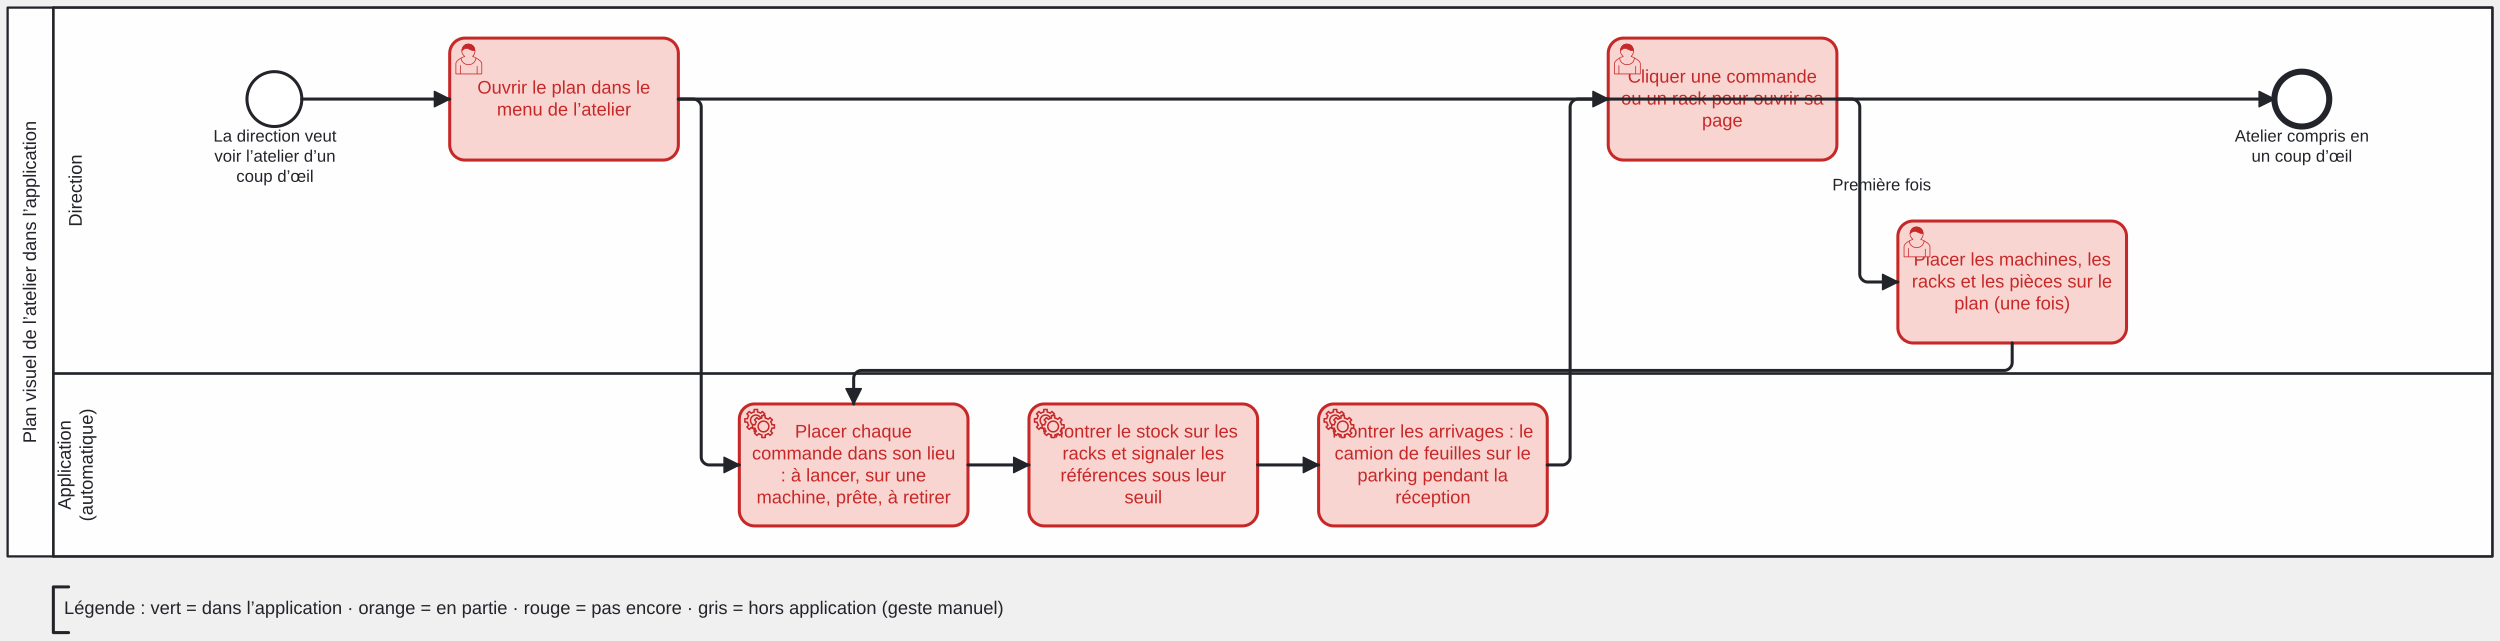
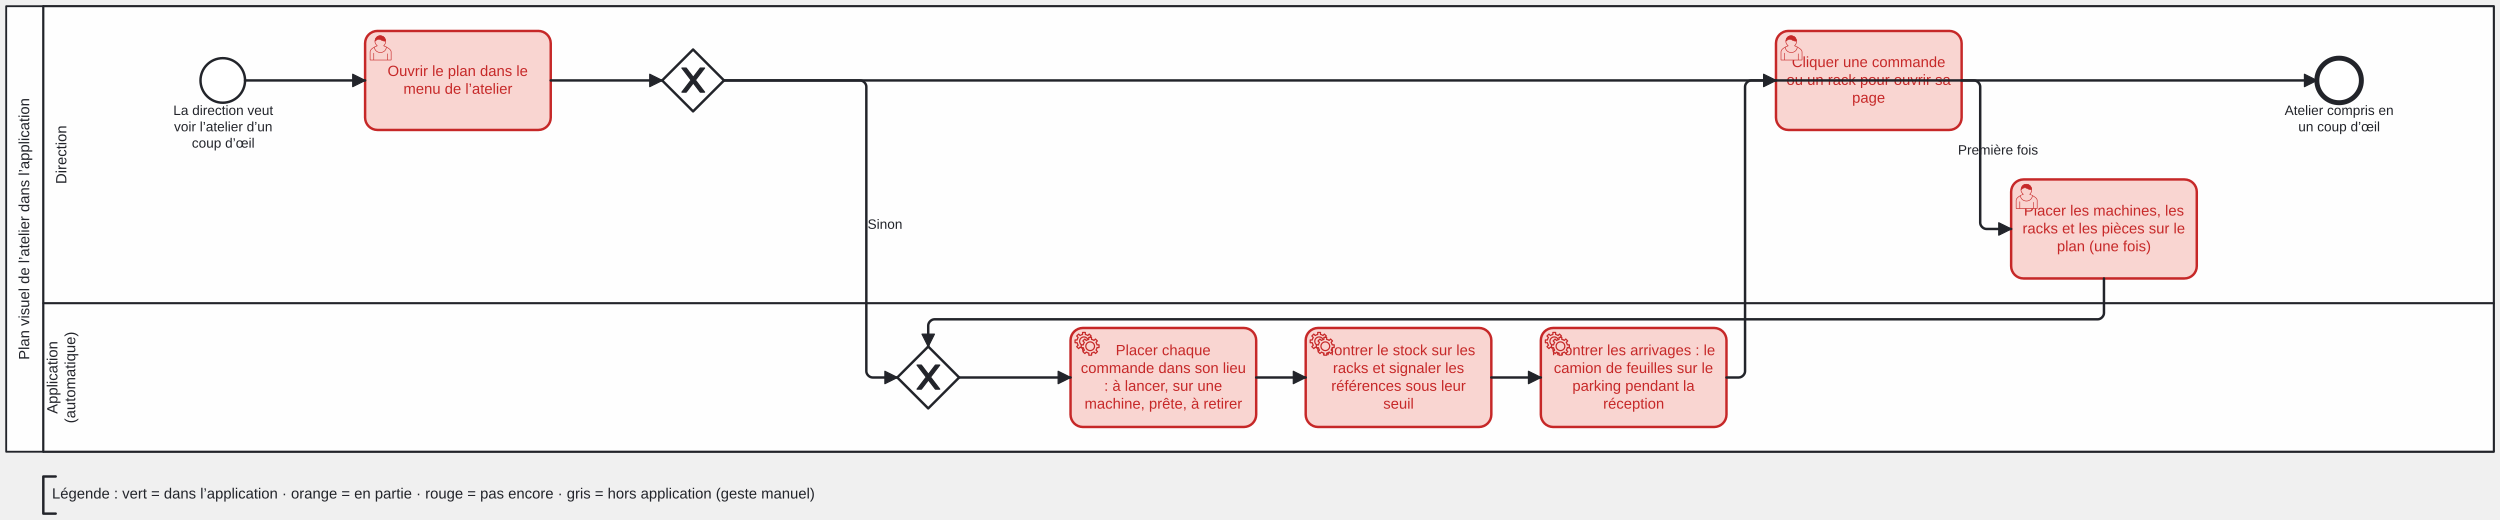
- <svg xmlns="http://www.w3.org/2000/svg" width="1640" height="420" viewBox="35 35 1640 420" version="1.1">
+ <svg xmlns="http://www.w3.org/2000/svg" width="2020" height="420" viewBox="35 35 2020 420" version="1.1">
  <g class="djs-group">
    <g class="djs-element djs-shape" data-element-id="P12_plan_atelier_pool" transform="matrix(1 0 0 1 40 40)" style="display: block;">
      <g class="djs-visual">
-         <rect x="0" y="0" width="1630" height="360" rx="0" ry="0" style="stroke-linecap: round; stroke-linejoin: round; stroke: rgb(34, 36, 42); stroke-width: 1.5px; fill: white; fill-opacity: 0.95;" />
+         <rect x="0" y="0" width="2010" height="360" rx="0" ry="0" style="stroke-linecap: round; stroke-linejoin: round; stroke: rgb(34, 36, 42); stroke-width: 1.5px; fill: white; fill-opacity: 0.95;" />
        <path style="fill: none; stroke-linecap: round; stroke-linejoin: round; stroke: rgb(34, 36, 42); stroke-width: 1.5px;" d="M30,0L30,360" />
        <text lineHeight="1.2" class="djs-label" transform="matrix(-1.83697e-16 -1 1 -1.83697e-16 0 360)" style="font-family: Arial, sans-serif; font-size: 12px; font-weight: normal; fill: rgb(34, 36, 42);">
          <tspan x="74.266" y="18.6">Plan visuel de l’atelier dans l’application</tspan>
        </text>
      </g>
-       <rect class="djs-hit djs-hit-all" x="0" y="0" width="1630" height="360" style="fill: none; stroke-opacity: 0; stroke: white; stroke-width: 15px;" />
-       <rect x="-5" y="-5" rx="4" width="1640" height="370" class="djs-outline" style="fill: none;" />
+       <rect class="djs-hit djs-hit-all" x="0" y="0" width="2010" height="360" style="fill: none; stroke-opacity: 0; stroke: white; stroke-width: 15px;" />
+       <rect x="-5" y="-5" rx="4" width="2020" height="370" class="djs-outline" style="fill: none;" />
    </g>
    <g class="djs-children">
      <g class="djs-group">
        <g class="djs-element djs-shape" data-element-id="P12_plan_atelier_voie_systeme" transform="matrix(1 0 0 1 70 280)" style="display: block;">
          <g class="djs-visual">
-             <rect x="0" y="0" width="1600" height="120" rx="0" ry="0" style="stroke-linecap: round; stroke-linejoin: round; stroke: rgb(34, 36, 42); stroke-width: 1.5px; fill: white; fill-opacity: 0.25;" />
+             <rect x="0" y="0" width="1980" height="120" rx="0" ry="0" style="stroke-linecap: round; stroke-linejoin: round; stroke: rgb(34, 36, 42); stroke-width: 1.5px; fill: white; fill-opacity: 0.25;" />
            <text lineHeight="1.2" class="djs-label" transform="matrix(-1.83697e-16 -1 1 -1.83697e-16 0 120)" style="font-family: Arial, sans-serif; font-size: 12px; font-weight: normal; fill: rgb(34, 36, 42);">
              <tspan x="30.641" y="11.4">Application </tspan>
              <tspan x="22.977" y="25.8">(automatique)</tspan>
            </text>
          </g>
-           <rect class="djs-hit djs-hit-all" x="0" y="0" width="1600" height="120" style="fill: none; stroke-opacity: 0; stroke: white; stroke-width: 15px;" />
-           <rect x="-5" y="-5" rx="4" width="1610" height="130" class="djs-outline" style="fill: none;" />
+           <rect class="djs-hit djs-hit-all" x="0" y="0" width="1980" height="120" style="fill: none; stroke-opacity: 0; stroke: white; stroke-width: 15px;" />
+           <rect x="-5" y="-5" rx="4" width="1990" height="130" class="djs-outline" style="fill: none;" />
        </g>
      </g>
      <g class="djs-group">
        <g class="djs-element djs-shape" data-element-id="P12_plan_atelier_voie_direction" transform="matrix(1 0 0 1 70 40)" style="display: block;">
          <g class="djs-visual">
-             <rect x="0" y="0" width="1600" height="240" rx="0" ry="0" style="stroke-linecap: round; stroke-linejoin: round; stroke: rgb(34, 36, 42); stroke-width: 1.5px; fill: white; fill-opacity: 0.25;" />
+             <rect x="0" y="0" width="1980" height="240" rx="0" ry="0" style="stroke-linecap: round; stroke-linejoin: round; stroke: rgb(34, 36, 42); stroke-width: 1.5px; fill: white; fill-opacity: 0.25;" />
            <text lineHeight="1.2" class="djs-label" transform="matrix(-1.83697e-16 -1 1 -1.83697e-16 0 240)" style="font-family: Arial, sans-serif; font-size: 12px; font-weight: normal; fill: rgb(34, 36, 42);">
              <tspan x="96.32" y="18.6">Direction</tspan>
            </text>
          </g>
-           <rect class="djs-hit djs-hit-all" x="0" y="0" width="1600" height="240" style="fill: none; stroke-opacity: 0; stroke: white; stroke-width: 15px;" />
-           <rect x="-5" y="-5" rx="4" width="1610" height="250" class="djs-outline" style="fill: none;" />
+           <rect class="djs-hit djs-hit-all" x="0" y="0" width="1980" height="240" style="fill: none; stroke-opacity: 0; stroke: white; stroke-width: 15px;" />
+           <rect x="-5" y="-5" rx="4" width="1990" height="250" class="djs-outline" style="fill: none;" />
        </g>
      </g>
      <g class="djs-group">
        <g class="djs-element djs-shape" data-element-id="P12_plan_atelier_d" transform="matrix(1 0 0 1 197 82)" style="display: block;">
          <g class="djs-visual">
            <circle cx="18" cy="18" r="18" style="stroke-linecap: round; stroke-linejoin: round; stroke: rgb(34, 36, 42); stroke-width: 2px; fill: white; fill-opacity: 0.95;" />
          </g>
          <rect class="djs-hit djs-hit-all" x="0" y="0" width="36" height="36" style="fill: none; stroke-opacity: 0; stroke: white; stroke-width: 15px;" />
          <circle cx="18" cy="18" r="23" class="djs-outline" style="fill: none;" />
        </g>
      </g>
      <g class="djs-group">
        <g class="djs-element djs-shape" data-element-id="P12_plan_atelier_d_label" transform="matrix(1 0 0 1 175 118)" style="display: block;">
          <g class="djs-visual">
            <text lineHeight="1.2" class="djs-label" style="font-family: Arial, sans-serif; font-size: 11px; font-weight: normal; fill: rgb(34, 36, 42);">
              <tspan x="0" y="9.9">La direction veut </tspan>
              <tspan x="0.617" y="23.1">voir l’atelier d’un </tspan>
              <tspan x="14.984" y="36.3">coup d’œil</tspan>
            </text>
          </g>
          <rect class="djs-hit djs-hit-all" x="0" y="0" width="81" height="40" style="fill: none; stroke-opacity: 0; stroke: white; stroke-width: 15px;" />
          <rect x="-5" y="-5" rx="4" width="91" height="50" class="djs-outline" style="fill: none;" />
        </g>
      </g>
      <g class="djs-group">
        <g class="djs-element djs-shape" data-element-id="P12_plan_atelier_t1" transform="matrix(1 0 0 1 330 60)" style="display: block;">
          <g class="djs-visual">
            <rect x="0" y="0" width="150" height="80" rx="10" ry="10" style="stroke-linecap: round; stroke-linejoin: round; stroke: rgb(198, 40, 40); stroke-width: 2px; fill: rgb(249, 211, 207); fill-opacity: 0.95;" />
            <text lineHeight="1.2" class="djs-label" style="font-family: Arial, sans-serif; font-size: 12px; font-weight: normal; fill: rgb(198, 40, 40);">
              <tspan x="18.142" y="36.4">Ouvrir le plan dans le </tspan>
              <tspan x="30.969" y="50.8">menu de l’atelier</tspan>
            </text>
            <path d="m 15,12 c 0.909,-0.845 1.594,-2.049 1.594,-3.385 0,-2.554 -1.805,-4.622 -4.357,-4.622 -2.552,0 -4.288,2.068 -4.288,4.622 0,1.348 0.974,2.562 1.896,3.405 -0.529,0.187 -5.669,2.097 -5.794,4.756 v 6.718 h 17 v -6.718 c 0,-2.298 -5.528,-4.595 -6.051,-4.776 zm -8,6 l 0,5.5 m 11,0 l 0,-5" style="fill: rgb(249, 211, 207); stroke-linecap: round; stroke-linejoin: round; stroke: rgb(198, 40, 40); stroke-width: 0.5px;" />
            <path d="m 15,12 m 2.162,1.009 c 0,2.447 -2.158,4.431 -4.821,4.431 -2.665,0 -4.822,-1.981 -4.822,-4.431 " style="fill: rgb(249, 211, 207); stroke-linecap: round; stroke-linejoin: round; stroke: rgb(198, 40, 40); stroke-width: 0.5px;" />
            <path d="m 15,12 m -6.9,-3.80 c 0,0 2.251,-2.358 4.274,-1.177 2.024,1.181 4.221,1.537 4.124,0.965 -0.098,-0.57 -0.117,-3.791 -4.191,-4.136 -3.575,0.001 -4.208,3.367 -4.207,4.348 z" style="fill: rgb(198, 40, 40); stroke-linecap: round; stroke-linejoin: round; stroke: rgb(198, 40, 40); stroke-width: 0.5px;" />
          </g>
          <rect class="djs-hit djs-hit-all" x="0" y="0" width="150" height="80" style="fill: none; stroke-opacity: 0; stroke: white; stroke-width: 15px;" />
          <rect x="-5" y="-5" rx="14" width="160" height="90" class="djs-outline" style="fill: none;" />
        </g>
      </g>
      <g class="djs-group">
-         <g class="djs-element djs-shape" data-element-id="P12_plan_atelier_t2" transform="matrix(1 0 0 1 520 300)" style="display: block;">
+         <g class="djs-element djs-shape" data-element-id="P12_plan_atelier_t2" transform="matrix(1 0 0 1 900 300)" style="display: block;">
          <g class="djs-visual">
            <rect x="0" y="0" width="150" height="80" rx="10" ry="10" style="stroke-linecap: round; stroke-linejoin: round; stroke: rgb(198, 40, 40); stroke-width: 2px; fill: rgb(249, 211, 207); fill-opacity: 0.95;" />
            <text lineHeight="1.2" class="djs-label" style="font-family: Arial, sans-serif; font-size: 12px; font-weight: normal; fill: rgb(198, 40, 40);">
              <tspan x="36.479" y="22">Placer chaque </tspan>
              <tspan x="8.289" y="36.4">commande dans son lieu </tspan>
              <tspan x="27.142" y="50.8">: à lancer, sur une </tspan>
              <tspan x="11.304" y="65.2">machine, prête, à retirer</tspan>
            </text>
            <circle cx="5" cy="5" r="5" transform="translate(6, 6)" style="stroke-linecap: round; stroke-linejoin: round; stroke: none; stroke-width: 2px; fill: rgb(249, 211, 207);" />
            <path d="m 12,18 v -1.713 c 0.352,-0.07 0.704,-0.178 1.048,-0.321 0.344,-0.145 0.666,-0.321 0.966,-0.521 l 1.194,1.18 1.567,-1.577 -1.195,-1.18 c 0.403,-0.614 0.683,-1.299 0.825,-2.018 l 1.622,-0.01 v -2.22 l -1.637,0.01 c -0.073,-0.352 -0.178,-0.7 -0.324,-1.044 -0.145,-0.344 -0.321,-0.664 -0.523,-0.962 l 1.131,-1.136 -1.583,-1.563 -1.13,1.136 c -0.614,-0.401 -1.303,-0.681 -2.023,-0.822 l 0.009,-1.619 h -2.241 l 0.004,1.631 c -0.354,0.074 -0.705,0.18 -1.05,0.324 -0.344,0.144 -0.665,0.321 -0.964,0.52 l -1.17,-1.158 -1.567,1.579 1.168,1.157 c -0.403,0.613 -0.683,1.298 -0.825,2.017 l -1.659,0.003 v 2.222 l 1.672,-0.006 c 0.073,0.351 0.18,0.702 0.324,1.045 0.145,0.344 0.321,0.664 0.523,0.961 l -1.199,1.197 1.584,1.56 1.196,-1.193 c 0.614,0.403 1.303,0.682 2.023,0.823 l 7.19e-4,1.699 h 2.227 z m 0.221,-3.996 c -1.789,0.75 -3.858,-0.093 -4.61,-1.874 -0.752,-1.783 0.091,-3.846 1.88,-4.596 1.788,-0.749 3.857,0.093 4.609,1.874 0.752,1.782 -0.091,3.846 -1.88,4.596 z" style="fill: rgb(249, 211, 207); stroke-linecap: round; stroke-linejoin: round; stroke: rgb(198, 40, 40); stroke-width: 1px;" />
            <circle cx="5" cy="5" r="5" transform="translate(11, 10)" style="stroke-linecap: round; stroke-linejoin: round; stroke: none; stroke-width: 2px; fill: rgb(249, 211, 207);" />
            <path d="m 17,22 v -1.713 c 0.352,-0.07 0.704,-0.178 1.048,-0.321 0.344,-0.145 0.666,-0.321 0.966,-0.521 l 1.194,1.18 1.567,-1.577 -1.195,-1.18 c 0.403,-0.614 0.683,-1.299 0.825,-2.018 l 1.622,-0.01 v -2.22 l -1.637,0.01 c -0.073,-0.352 -0.178,-0.7 -0.324,-1.044 -0.145,-0.344 -0.321,-0.664 -0.523,-0.962 l 1.131,-1.136 -1.583,-1.563 -1.13,1.136 c -0.614,-0.401 -1.303,-0.681 -2.023,-0.822 l 0.009,-1.619 h -2.241 l 0.004,1.631 c -0.354,0.074 -0.705,0.18 -1.05,0.324 -0.344,0.144 -0.665,0.321 -0.964,0.52 l -1.17,-1.158 -1.567,1.579 1.168,1.157 c -0.403,0.613 -0.683,1.298 -0.825,2.017 l -1.659,0.003 v 2.222 l 1.672,-0.006 c 0.073,0.351 0.18,0.702 0.324,1.045 0.145,0.344 0.321,0.664 0.523,0.961 l -1.199,1.197 1.584,1.56 1.196,-1.193 c 0.614,0.403 1.303,0.682 2.023,0.823 l 7.19e-4,1.699 h 2.227 z m 0.221,-3.996 c -1.789,0.75 -3.858,-0.093 -4.61,-1.874 -0.752,-1.783 0.091,-3.846 1.88,-4.596 1.788,-0.749 3.857,0.093 4.609,1.874 0.752,1.782 -0.091,3.846 -1.88,4.596 z" style="fill: rgb(249, 211, 207); stroke-linecap: round; stroke-linejoin: round; stroke: rgb(198, 40, 40); stroke-width: 1px;" />
          </g>
          <rect class="djs-hit djs-hit-all" x="0" y="0" width="150" height="80" style="fill: none; stroke-opacity: 0; stroke: white; stroke-width: 15px;" />
          <rect x="-5" y="-5" rx="14" width="160" height="90" class="djs-outline" style="fill: none;" />
        </g>
      </g>
      <g class="djs-group">
-         <g class="djs-element djs-shape" data-element-id="P12_plan_atelier_t3" transform="matrix(1 0 0 1 710 300)" style="display: block;">
+         <g class="djs-element djs-shape" data-element-id="P12_plan_atelier_t3" transform="matrix(1 0 0 1 1090 300)" style="display: block;">
          <g class="djs-visual">
            <rect x="0" y="0" width="150" height="80" rx="10" ry="10" style="stroke-linecap: round; stroke-linejoin: round; stroke: rgb(198, 40, 40); stroke-width: 2px; fill: rgb(249, 211, 207); fill-opacity: 0.95;" />
            <text lineHeight="1.2" class="djs-label" style="font-family: Arial, sans-serif; font-size: 12px; font-weight: normal; fill: rgb(198, 40, 40);">
              <tspan x="12.977" y="22">Montrer le stock sur les </tspan>
              <tspan x="21.977" y="36.4">racks et signaler les </tspan>
              <tspan x="20.633" y="50.8">références sous leur </tspan>
              <tspan x="62.656" y="65.2">seuil</tspan>
            </text>
            <circle cx="5" cy="5" r="5" transform="translate(6, 6)" style="stroke-linecap: round; stroke-linejoin: round; stroke: none; stroke-width: 2px; fill: rgb(249, 211, 207);" />
            <path d="m 12,18 v -1.713 c 0.352,-0.07 0.704,-0.178 1.048,-0.321 0.344,-0.145 0.666,-0.321 0.966,-0.521 l 1.194,1.18 1.567,-1.577 -1.195,-1.18 c 0.403,-0.614 0.683,-1.299 0.825,-2.018 l 1.622,-0.01 v -2.22 l -1.637,0.01 c -0.073,-0.352 -0.178,-0.7 -0.324,-1.044 -0.145,-0.344 -0.321,-0.664 -0.523,-0.962 l 1.131,-1.136 -1.583,-1.563 -1.13,1.136 c -0.614,-0.401 -1.303,-0.681 -2.023,-0.822 l 0.009,-1.619 h -2.241 l 0.004,1.631 c -0.354,0.074 -0.705,0.18 -1.05,0.324 -0.344,0.144 -0.665,0.321 -0.964,0.52 l -1.17,-1.158 -1.567,1.579 1.168,1.157 c -0.403,0.613 -0.683,1.298 -0.825,2.017 l -1.659,0.003 v 2.222 l 1.672,-0.006 c 0.073,0.351 0.18,0.702 0.324,1.045 0.145,0.344 0.321,0.664 0.523,0.961 l -1.199,1.197 1.584,1.56 1.196,-1.193 c 0.614,0.403 1.303,0.682 2.023,0.823 l 7.19e-4,1.699 h 2.227 z m 0.221,-3.996 c -1.789,0.75 -3.858,-0.093 -4.61,-1.874 -0.752,-1.783 0.091,-3.846 1.88,-4.596 1.788,-0.749 3.857,0.093 4.609,1.874 0.752,1.782 -0.091,3.846 -1.88,4.596 z" style="fill: rgb(249, 211, 207); stroke-linecap: round; stroke-linejoin: round; stroke: rgb(198, 40, 40); stroke-width: 1px;" />
            <circle cx="5" cy="5" r="5" transform="translate(11, 10)" style="stroke-linecap: round; stroke-linejoin: round; stroke: none; stroke-width: 2px; fill: rgb(249, 211, 207);" />
            <path d="m 17,22 v -1.713 c 0.352,-0.07 0.704,-0.178 1.048,-0.321 0.344,-0.145 0.666,-0.321 0.966,-0.521 l 1.194,1.18 1.567,-1.577 -1.195,-1.18 c 0.403,-0.614 0.683,-1.299 0.825,-2.018 l 1.622,-0.01 v -2.22 l -1.637,0.01 c -0.073,-0.352 -0.178,-0.7 -0.324,-1.044 -0.145,-0.344 -0.321,-0.664 -0.523,-0.962 l 1.131,-1.136 -1.583,-1.563 -1.13,1.136 c -0.614,-0.401 -1.303,-0.681 -2.023,-0.822 l 0.009,-1.619 h -2.241 l 0.004,1.631 c -0.354,0.074 -0.705,0.18 -1.05,0.324 -0.344,0.144 -0.665,0.321 -0.964,0.52 l -1.17,-1.158 -1.567,1.579 1.168,1.157 c -0.403,0.613 -0.683,1.298 -0.825,2.017 l -1.659,0.003 v 2.222 l 1.672,-0.006 c 0.073,0.351 0.18,0.702 0.324,1.045 0.145,0.344 0.321,0.664 0.523,0.961 l -1.199,1.197 1.584,1.56 1.196,-1.193 c 0.614,0.403 1.303,0.682 2.023,0.823 l 7.19e-4,1.699 h 2.227 z m 0.221,-3.996 c -1.789,0.75 -3.858,-0.093 -4.61,-1.874 -0.752,-1.783 0.091,-3.846 1.88,-4.596 1.788,-0.749 3.857,0.093 4.609,1.874 0.752,1.782 -0.091,3.846 -1.88,4.596 z" style="fill: rgb(249, 211, 207); stroke-linecap: round; stroke-linejoin: round; stroke: rgb(198, 40, 40); stroke-width: 1px;" />
          </g>
          <rect class="djs-hit djs-hit-all" x="0" y="0" width="150" height="80" style="fill: none; stroke-opacity: 0; stroke: white; stroke-width: 15px;" />
          <rect x="-5" y="-5" rx="14" width="160" height="90" class="djs-outline" style="fill: none;" />
        </g>
      </g>
      <g class="djs-group">
-         <g class="djs-element djs-shape" data-element-id="P12_plan_atelier_t4" transform="matrix(1 0 0 1 900 300)" style="display: block;">
+         <g class="djs-element djs-shape" data-element-id="P12_plan_atelier_t4" transform="matrix(1 0 0 1 1280 300)" style="display: block;">
          <g class="djs-visual">
            <rect x="0" y="0" width="150" height="80" rx="10" ry="10" style="stroke-linecap: round; stroke-linejoin: round; stroke: rgb(198, 40, 40); stroke-width: 2px; fill: rgb(249, 211, 207); fill-opacity: 0.95;" />
            <text lineHeight="1.2" class="djs-label" style="font-family: Arial, sans-serif; font-size: 12px; font-weight: normal; fill: rgb(198, 40, 40);">
              <tspan x="8.813" y="22">Montrer les arrivages : le</tspan>
              <tspan x="10.472" y="36.4">camion de feuilles sur le</tspan>
              <tspan x="25.466" y="50.8">parking pendant la </tspan>
              <tspan x="50.312" y="65.2">réception</tspan>
            </text>
            <circle cx="5" cy="5" r="5" transform="translate(6, 6)" style="stroke-linecap: round; stroke-linejoin: round; stroke: none; stroke-width: 2px; fill: rgb(249, 211, 207);" />
            <path d="m 12,18 v -1.713 c 0.352,-0.07 0.704,-0.178 1.048,-0.321 0.344,-0.145 0.666,-0.321 0.966,-0.521 l 1.194,1.18 1.567,-1.577 -1.195,-1.18 c 0.403,-0.614 0.683,-1.299 0.825,-2.018 l 1.622,-0.01 v -2.22 l -1.637,0.01 c -0.073,-0.352 -0.178,-0.7 -0.324,-1.044 -0.145,-0.344 -0.321,-0.664 -0.523,-0.962 l 1.131,-1.136 -1.583,-1.563 -1.13,1.136 c -0.614,-0.401 -1.303,-0.681 -2.023,-0.822 l 0.009,-1.619 h -2.241 l 0.004,1.631 c -0.354,0.074 -0.705,0.18 -1.05,0.324 -0.344,0.144 -0.665,0.321 -0.964,0.52 l -1.17,-1.158 -1.567,1.579 1.168,1.157 c -0.403,0.613 -0.683,1.298 -0.825,2.017 l -1.659,0.003 v 2.222 l 1.672,-0.006 c 0.073,0.351 0.18,0.702 0.324,1.045 0.145,0.344 0.321,0.664 0.523,0.961 l -1.199,1.197 1.584,1.56 1.196,-1.193 c 0.614,0.403 1.303,0.682 2.023,0.823 l 7.19e-4,1.699 h 2.227 z m 0.221,-3.996 c -1.789,0.75 -3.858,-0.093 -4.61,-1.874 -0.752,-1.783 0.091,-3.846 1.88,-4.596 1.788,-0.749 3.857,0.093 4.609,1.874 0.752,1.782 -0.091,3.846 -1.88,4.596 z" style="fill: rgb(249, 211, 207); stroke-linecap: round; stroke-linejoin: round; stroke: rgb(198, 40, 40); stroke-width: 1px;" />
            <circle cx="5" cy="5" r="5" transform="translate(11, 10)" style="stroke-linecap: round; stroke-linejoin: round; stroke: none; stroke-width: 2px; fill: rgb(249, 211, 207);" />
            <path d="m 17,22 v -1.713 c 0.352,-0.07 0.704,-0.178 1.048,-0.321 0.344,-0.145 0.666,-0.321 0.966,-0.521 l 1.194,1.18 1.567,-1.577 -1.195,-1.18 c 0.403,-0.614 0.683,-1.299 0.825,-2.018 l 1.622,-0.01 v -2.22 l -1.637,0.01 c -0.073,-0.352 -0.178,-0.7 -0.324,-1.044 -0.145,-0.344 -0.321,-0.664 -0.523,-0.962 l 1.131,-1.136 -1.583,-1.563 -1.13,1.136 c -0.614,-0.401 -1.303,-0.681 -2.023,-0.822 l 0.009,-1.619 h -2.241 l 0.004,1.631 c -0.354,0.074 -0.705,0.18 -1.05,0.324 -0.344,0.144 -0.665,0.321 -0.964,0.52 l -1.17,-1.158 -1.567,1.579 1.168,1.157 c -0.403,0.613 -0.683,1.298 -0.825,2.017 l -1.659,0.003 v 2.222 l 1.672,-0.006 c 0.073,0.351 0.18,0.702 0.324,1.045 0.145,0.344 0.321,0.664 0.523,0.961 l -1.199,1.197 1.584,1.56 1.196,-1.193 c 0.614,0.403 1.303,0.682 2.023,0.823 l 7.19e-4,1.699 h 2.227 z m 0.221,-3.996 c -1.789,0.75 -3.858,-0.093 -4.61,-1.874 -0.752,-1.783 0.091,-3.846 1.88,-4.596 1.788,-0.749 3.857,0.093 4.609,1.874 0.752,1.782 -0.091,3.846 -1.88,4.596 z" style="fill: rgb(249, 211, 207); stroke-linecap: round; stroke-linejoin: round; stroke: rgb(198, 40, 40); stroke-width: 1px;" />
          </g>
          <rect class="djs-hit djs-hit-all" x="0" y="0" width="150" height="80" style="fill: none; stroke-opacity: 0; stroke: white; stroke-width: 15px;" />
          <rect x="-5" y="-5" rx="14" width="160" height="90" class="djs-outline" style="fill: none;" />
        </g>
      </g>
      <g class="djs-group">
-         <g class="djs-element djs-shape" data-element-id="P12_plan_atelier_t5" transform="matrix(1 0 0 1 1090 60)" style="display: block;">
+         <g class="djs-element djs-shape" data-element-id="P12_plan_atelier_t5" transform="matrix(1 0 0 1 1470 60)" style="display: block;">
          <g class="djs-visual">
            <rect x="0" y="0" width="150" height="80" rx="10" ry="10" style="stroke-linecap: round; stroke-linejoin: round; stroke: rgb(198, 40, 40); stroke-width: 2px; fill: rgb(249, 211, 207); fill-opacity: 0.95;" />
            <text lineHeight="1.2" class="djs-label" style="font-family: Arial, sans-serif; font-size: 12px; font-weight: normal; fill: rgb(198, 40, 40);">
              <tspan x="12.804" y="29.2">Cliquer une commande </tspan>
              <tspan x="8.471" y="43.6">ou un rack pour ouvrir sa</tspan>
              <tspan x="61.489" y="58">page</tspan>
            </text>
            <path d="m 15,12 c 0.909,-0.845 1.594,-2.049 1.594,-3.385 0,-2.554 -1.805,-4.622 -4.357,-4.622 -2.552,0 -4.288,2.068 -4.288,4.622 0,1.348 0.974,2.562 1.896,3.405 -0.529,0.187 -5.669,2.097 -5.794,4.756 v 6.718 h 17 v -6.718 c 0,-2.298 -5.528,-4.595 -6.051,-4.776 zm -8,6 l 0,5.5 m 11,0 l 0,-5" style="fill: rgb(249, 211, 207); stroke-linecap: round; stroke-linejoin: round; stroke: rgb(198, 40, 40); stroke-width: 0.5px;" />
            <path d="m 15,12 m 2.162,1.009 c 0,2.447 -2.158,4.431 -4.821,4.431 -2.665,0 -4.822,-1.981 -4.822,-4.431 " style="fill: rgb(249, 211, 207); stroke-linecap: round; stroke-linejoin: round; stroke: rgb(198, 40, 40); stroke-width: 0.5px;" />
            <path d="m 15,12 m -6.9,-3.80 c 0,0 2.251,-2.358 4.274,-1.177 2.024,1.181 4.221,1.537 4.124,0.965 -0.098,-0.57 -0.117,-3.791 -4.191,-4.136 -3.575,0.001 -4.208,3.367 -4.207,4.348 z" style="fill: rgb(198, 40, 40); stroke-linecap: round; stroke-linejoin: round; stroke: rgb(198, 40, 40); stroke-width: 0.5px;" />
          </g>
          <rect class="djs-hit djs-hit-all" x="0" y="0" width="150" height="80" style="fill: none; stroke-opacity: 0; stroke: white; stroke-width: 15px;" />
          <rect x="-5" y="-5" rx="14" width="160" height="90" class="djs-outline" style="fill: none;" />
        </g>
      </g>
      <g class="djs-group">
-         <g class="djs-element djs-shape" data-element-id="P12_plan_atelier_t6" transform="matrix(1 0 0 1 1280 180)" style="display: block;">
+         <g class="djs-element djs-shape" data-element-id="P12_plan_atelier_t6" transform="matrix(1 0 0 1 1660 180)" style="display: block;">
          <g class="djs-visual">
            <rect x="0" y="0" width="150" height="80" rx="10" ry="10" style="stroke-linecap: round; stroke-linejoin: round; stroke: rgb(198, 40, 40); stroke-width: 2px; fill: rgb(249, 211, 207); fill-opacity: 0.95;" />
            <text lineHeight="1.2" class="djs-label" style="font-family: Arial, sans-serif; font-size: 12px; font-weight: normal; fill: rgb(198, 40, 40);">
              <tspan x="10.305" y="29.2">Placer les machines, les </tspan>
              <tspan x="9.145" y="43.6">racks et les pièces sur le </tspan>
              <tspan x="36.977" y="58">plan (une fois)</tspan>
            </text>
            <path d="m 15,12 c 0.909,-0.845 1.594,-2.049 1.594,-3.385 0,-2.554 -1.805,-4.622 -4.357,-4.622 -2.552,0 -4.288,2.068 -4.288,4.622 0,1.348 0.974,2.562 1.896,3.405 -0.529,0.187 -5.669,2.097 -5.794,4.756 v 6.718 h 17 v -6.718 c 0,-2.298 -5.528,-4.595 -6.051,-4.776 zm -8,6 l 0,5.5 m 11,0 l 0,-5" style="fill: rgb(249, 211, 207); stroke-linecap: round; stroke-linejoin: round; stroke: rgb(198, 40, 40); stroke-width: 0.5px;" />
            <path d="m 15,12 m 2.162,1.009 c 0,2.447 -2.158,4.431 -4.821,4.431 -2.665,0 -4.822,-1.981 -4.822,-4.431 " style="fill: rgb(249, 211, 207); stroke-linecap: round; stroke-linejoin: round; stroke: rgb(198, 40, 40); stroke-width: 0.5px;" />
            <path d="m 15,12 m -6.9,-3.80 c 0,0 2.251,-2.358 4.274,-1.177 2.024,1.181 4.221,1.537 4.124,0.965 -0.098,-0.57 -0.117,-3.791 -4.191,-4.136 -3.575,0.001 -4.208,3.367 -4.207,4.348 z" style="fill: rgb(198, 40, 40); stroke-linecap: round; stroke-linejoin: round; stroke: rgb(198, 40, 40); stroke-width: 0.5px;" />
          </g>
          <rect class="djs-hit djs-hit-all" x="0" y="0" width="150" height="80" style="fill: none; stroke-opacity: 0; stroke: white; stroke-width: 15px;" />
          <rect x="-5" y="-5" rx="14" width="160" height="90" class="djs-outline" style="fill: none;" />
        </g>
      </g>
      <g class="djs-group">
-         <g class="djs-element djs-shape" data-element-id="P12_plan_atelier_f" transform="matrix(1 0 0 1 1527 82)" style="display: block;">
+         <g class="djs-element djs-shape" data-element-id="P12_plan_atelier_f" transform="matrix(1 0 0 1 1907 82)" style="display: block;">
          <g class="djs-visual">
            <circle cx="18" cy="18" r="18" style="stroke-linecap: round; stroke-linejoin: round; stroke: rgb(34, 36, 42); stroke-width: 4px; fill: white; fill-opacity: 0.95;" />
          </g>
          <rect class="djs-hit djs-hit-all" x="0" y="0" width="36" height="36" style="fill: none; stroke-opacity: 0; stroke: white; stroke-width: 15px;" />
          <circle cx="18" cy="18" r="24" class="djs-outline" style="fill: none;" />
        </g>
      </g>
      <g class="djs-group">
-         <g class="djs-element djs-shape" data-element-id="P12_plan_atelier_f_label" transform="matrix(1 0 0 1 1501 118)" style="display: block;">
+         <g class="djs-element djs-shape" data-element-id="P12_plan_atelier_f_label" transform="matrix(1 0 0 1 1881 118)" style="display: block;">
          <g class="djs-visual">
            <text lineHeight="1.2" class="djs-label" style="font-family: Arial, sans-serif; font-size: 11px; font-weight: normal; fill: rgb(34, 36, 42);">
              <tspan x="0" y="9.9">Atelier compris en</tspan>
              <tspan x="11" y="23.1">un coup d’œil</tspan>
            </text>
          </g>
          <rect class="djs-hit djs-hit-all" x="0" y="0" width="89" height="27" style="fill: none; stroke-opacity: 0; stroke: white; stroke-width: 15px;" />
          <rect x="-5" y="-5" rx="4" width="99" height="37" class="djs-outline" style="fill: none;" />
+         </g>
+       </g>
+       <g class="djs-group">
+         <g class="djs-element djs-shape" data-element-id="P12_plan_atelier_gs1" transform="matrix(1 0 0 1 570 75)" style="display: block;">
+           <g class="djs-visual">
+             <polygon points="25,0 50,25 25,50 0,25" style="stroke-linecap: round; stroke-linejoin: round; stroke: rgb(34, 36, 42); stroke-width: 2px; fill: white; fill-opacity: 0.95;" />
+             <path d="m 16,15 7.429,9.714 -7.429,9.714 3.429,0 5.714,-7.464 5.714,7.464 3.429,0 -7.429,-9.714 7.429,-9.714 -3.429,0 -5.714,7.464 -5.714,-7.464 -3.429,0 z" style="fill: rgb(34, 36, 42); stroke-linecap: round; stroke-linejoin: round; stroke: rgb(34, 36, 42); stroke-width: 1px;" />
+           </g>
+           <rect class="djs-hit djs-hit-all" x="0" y="0" width="50" height="50" style="fill: none; stroke-opacity: 0; stroke: white; stroke-width: 15px;" />
+           <rect x="2" y="2" rx="4" width="46" height="46" class="djs-outline" style="transform-box: fill-box; transform: rotate(45deg); transform-origin: center center; fill: none;" />
+         </g>
+       </g>
+       <g class="djs-group">
+         <g class="djs-element djs-shape" data-element-id="P12_plan_atelier_gj2" transform="matrix(1 0 0 1 760 315)" style="display: block;">
+           <g class="djs-visual">
+             <polygon points="25,0 50,25 25,50 0,25" style="stroke-linecap: round; stroke-linejoin: round; stroke: rgb(34, 36, 42); stroke-width: 2px; fill: white; fill-opacity: 0.95;" />
+             <path d="m 16,15 7.429,9.714 -7.429,9.714 3.429,0 5.714,-7.464 5.714,7.464 3.429,0 -7.429,-9.714 7.429,-9.714 -3.429,0 -5.714,7.464 -5.714,-7.464 -3.429,0 z" style="fill: rgb(34, 36, 42); stroke-linecap: round; stroke-linejoin: round; stroke: rgb(34, 36, 42); stroke-width: 1px;" />
+           </g>
+           <rect class="djs-hit djs-hit-all" x="0" y="0" width="50" height="50" style="fill: none; stroke-opacity: 0; stroke: white; stroke-width: 15px;" />
+           <rect x="2" y="2" rx="4" width="46" height="46" class="djs-outline" style="transform-box: fill-box; transform: rotate(45deg); transform-origin: center center; fill: none;" />
        </g>
      </g>
      <g class="djs-group">
        <g class="djs-element djs-shape" data-element-id="P12_plan_atelier_legende" transform="matrix(1 0 0 1 70 420)" style="display: block;">
          <g class="djs-visual">
            <rect x="0" y="0" width="760" height="30" rx="0" ry="0" style="stroke-linecap: round; stroke-linejoin: round; stroke: none; stroke-width: 2px; fill: none;" />
            <path d="m 0, 0 m 10,0 l -10,0 l 0,30 l 10,0" style="fill: none; stroke-linecap: round; stroke-linejoin: round; stroke: rgb(34, 36, 42); stroke-width: 2px;" />
            <text lineHeight="1.2" class="djs-label" style="font-family: Arial, sans-serif; font-size: 12px; font-weight: normal; fill: rgb(34, 36, 42);">
              <tspan x="7" y="17.8">Légende : vert = dans l’application · orange = en partie · rouge = pas encore · gris = hors application (geste manuel)</tspan>
            </text>
          </g>
          <rect class="djs-hit djs-hit-all" x="0" y="0" width="760" height="30" style="fill: none; stroke-opacity: 0; stroke: white; stroke-width: 15px;" />
          <rect x="-5" y="-5" rx="4" width="770" height="40" class="djs-outline" style="fill: none;" />
        </g>
      </g>
      <g class="djs-group">
        <g class="djs-element djs-connection" data-element-id="P12_plan_atelier_flux1" style="display: block;">
          <g class="djs-visual">
            <defs>
-               <marker id="marker-1jwuqti0465hjf3d0724byjlf" viewBox="0 0 20 20" refX="11" refY="10" markerWidth="10" markerHeight="10" orient="auto">
-                 <path d="M 1 5 L 11 10 L 1 15 Z" style="stroke-linecap: round; stroke-linejoin: round; stroke: rgb(34, 36, 42); stroke-width: 1px; fill: rgb(34, 36, 42);" />
-               </marker>
-             </defs>
-             <path data-corner-radius="5" style="fill: none; stroke-linecap: round; stroke-linejoin: round; stroke: rgb(34, 36, 42); stroke-width: 2px; marker-end: url('#marker-1jwuqti0465hjf3d0724byjlf');" d="M233,100L330,100" />
+               <marker id="marker-bi2if7b0m51yum6swbbcfai9q" viewBox="0 0 20 20" refX="11" refY="10" markerWidth="10" markerHeight="10" orient="auto">
+                 <path d="M 1 5 L 11 10 L 1 15 Z" style="stroke-linecap: round; stroke-linejoin: round; stroke: rgb(34, 36, 42); stroke-width: 1px; fill: rgb(34, 36, 42);" />
+               </marker>
+             </defs>
+             <path data-corner-radius="5" style="fill: none; stroke-linecap: round; stroke-linejoin: round; stroke: rgb(34, 36, 42); stroke-width: 2px; marker-end: url('#marker-bi2if7b0m51yum6swbbcfai9q');" d="M233,100L330,100" />
          </g>
          <rect x="228" y="95" rx="4" width="107" height="10" class="djs-outline" style="fill: none;" />
          <path d="M233,100L330,100" class="djs-hit djs-hit-stroke" style="fill: none; stroke-opacity: 0; stroke: white; stroke-width: 15px;" />
        </g>
      </g>
      <g class="djs-group">
        <g class="djs-element djs-connection" data-element-id="P12_plan_atelier_flux2" style="display: block;">
          <g class="djs-visual">
            <defs>
-               <marker id="marker-8w2s9k47ileqpxxabyoxh3dzz" viewBox="0 0 20 20" refX="11" refY="10" markerWidth="10" markerHeight="10" orient="auto">
-                 <path d="M 1 5 L 11 10 L 1 15 Z" style="stroke-linecap: round; stroke-linejoin: round; stroke: rgb(34, 36, 42); stroke-width: 1px; fill: rgb(34, 36, 42);" />
-               </marker>
-             </defs>
-             <path data-corner-radius="5" style="fill: none; stroke-linecap: round; stroke-linejoin: round; stroke: rgb(34, 36, 42); stroke-width: 2px; marker-end: url('#marker-8w2s9k47ileqpxxabyoxh3dzz');" d="M480,100L490,100C492.5,100,495,102.5,495,105L495,335C495,337.5,497.5,340,500,340L520,340" />
-           </g>
-           <rect x="475" y="95" rx="4" width="50" height="250" class="djs-outline" style="fill: none;" />
-           <path d="M480,100L495,100L495,340L520,340" class="djs-hit djs-hit-stroke" style="fill: none; stroke-opacity: 0; stroke: white; stroke-width: 15px;" />
+               <marker id="marker-d3yp6gfoh2vw91vvq15pm4lkq" viewBox="0 0 20 20" refX="11" refY="10" markerWidth="10" markerHeight="10" orient="auto">
+                 <path d="M 1 5 L 11 10 L 1 15 Z" style="stroke-linecap: round; stroke-linejoin: round; stroke: rgb(34, 36, 42); stroke-width: 1px; fill: rgb(34, 36, 42);" />
+               </marker>
+             </defs>
+             <path data-corner-radius="5" style="fill: none; stroke-linecap: round; stroke-linejoin: round; stroke: rgb(34, 36, 42); stroke-width: 2px; marker-end: url('#marker-d3yp6gfoh2vw91vvq15pm4lkq');" d="M1050,340L1090,340" />
+           </g>
+           <rect x="1045" y="335" rx="4" width="50" height="10" class="djs-outline" style="fill: none;" />
+           <path d="M1050,340L1090,340" class="djs-hit djs-hit-stroke" style="fill: none; stroke-opacity: 0; stroke: white; stroke-width: 15px;" />
        </g>
      </g>
      <g class="djs-group">
        <g class="djs-element djs-connection" data-element-id="P12_plan_atelier_flux3" style="display: block;">
          <g class="djs-visual">
            <defs>
-               <marker id="marker-dmrcv9amifz0b9gwal195uscm" viewBox="0 0 20 20" refX="11" refY="10" markerWidth="10" markerHeight="10" orient="auto">
-                 <path d="M 1 5 L 11 10 L 1 15 Z" style="stroke-linecap: round; stroke-linejoin: round; stroke: rgb(34, 36, 42); stroke-width: 1px; fill: rgb(34, 36, 42);" />
-               </marker>
-             </defs>
-             <path data-corner-radius="5" style="fill: none; stroke-linecap: round; stroke-linejoin: round; stroke: rgb(34, 36, 42); stroke-width: 2px; marker-end: url('#marker-dmrcv9amifz0b9gwal195uscm');" d="M670,340L710,340" />
-           </g>
-           <rect x="665" y="335" rx="4" width="50" height="10" class="djs-outline" style="fill: none;" />
-           <path d="M670,340L710,340" class="djs-hit djs-hit-stroke" style="fill: none; stroke-opacity: 0; stroke: white; stroke-width: 15px;" />
+               <marker id="marker-50pyxk637qpi5g5r5qnywhgtv" viewBox="0 0 20 20" refX="11" refY="10" markerWidth="10" markerHeight="10" orient="auto">
+                 <path d="M 1 5 L 11 10 L 1 15 Z" style="stroke-linecap: round; stroke-linejoin: round; stroke: rgb(34, 36, 42); stroke-width: 1px; fill: rgb(34, 36, 42);" />
+               </marker>
+             </defs>
+             <path data-corner-radius="5" style="fill: none; stroke-linecap: round; stroke-linejoin: round; stroke: rgb(34, 36, 42); stroke-width: 2px; marker-end: url('#marker-50pyxk637qpi5g5r5qnywhgtv');" d="M1240,340L1280,340" />
+           </g>
+           <rect x="1235" y="335" rx="4" width="50" height="10" class="djs-outline" style="fill: none;" />
+           <path d="M1240,340L1280,340" class="djs-hit djs-hit-stroke" style="fill: none; stroke-opacity: 0; stroke: white; stroke-width: 15px;" />
        </g>
      </g>
      <g class="djs-group">
        <g class="djs-element djs-connection" data-element-id="P12_plan_atelier_flux4" style="display: block;">
          <g class="djs-visual">
            <defs>
-               <marker id="marker-3ih97hktim1yi1bk9627y2fbm" viewBox="0 0 20 20" refX="11" refY="10" markerWidth="10" markerHeight="10" orient="auto">
-                 <path d="M 1 5 L 11 10 L 1 15 Z" style="stroke-linecap: round; stroke-linejoin: round; stroke: rgb(34, 36, 42); stroke-width: 1px; fill: rgb(34, 36, 42);" />
-               </marker>
-             </defs>
-             <path data-corner-radius="5" style="fill: none; stroke-linecap: round; stroke-linejoin: round; stroke: rgb(34, 36, 42); stroke-width: 2px; marker-end: url('#marker-3ih97hktim1yi1bk9627y2fbm');" d="M860,340L900,340" />
-           </g>
-           <rect x="855" y="335" rx="4" width="50" height="10" class="djs-outline" style="fill: none;" />
-           <path d="M860,340L900,340" class="djs-hit djs-hit-stroke" style="fill: none; stroke-opacity: 0; stroke: white; stroke-width: 15px;" />
+               <marker id="marker-15gu588ooo78zq0sd9oaaw23b" viewBox="0 0 20 20" refX="11" refY="10" markerWidth="10" markerHeight="10" orient="auto">
+                 <path d="M 1 5 L 11 10 L 1 15 Z" style="stroke-linecap: round; stroke-linejoin: round; stroke: rgb(34, 36, 42); stroke-width: 1px; fill: rgb(34, 36, 42);" />
+               </marker>
+             </defs>
+             <path data-corner-radius="5" style="fill: none; stroke-linecap: round; stroke-linejoin: round; stroke: rgb(34, 36, 42); stroke-width: 2px; marker-end: url('#marker-15gu588ooo78zq0sd9oaaw23b');" d="M1430,340L1440,340C1442.5,340,1445,337.5,1445,335L1445,105C1445,102.5,1447.5,100,1450,100L1470,100" />
+           </g>
+           <rect x="1425" y="95" rx="4" width="50" height="250" class="djs-outline" style="fill: none;" />
+           <path d="M1430,340L1445,340L1445,100L1470,100" class="djs-hit djs-hit-stroke" style="fill: none; stroke-opacity: 0; stroke: white; stroke-width: 15px;" />
        </g>
      </g>
      <g class="djs-group">
        <g class="djs-element djs-connection" data-element-id="P12_plan_atelier_flux5" style="display: block;">
          <g class="djs-visual">
            <defs>
-               <marker id="marker-4a0377c4vfscsp59xe48w5zs0" viewBox="0 0 20 20" refX="11" refY="10" markerWidth="10" markerHeight="10" orient="auto">
-                 <path d="M 1 5 L 11 10 L 1 15 Z" style="stroke-linecap: round; stroke-linejoin: round; stroke: rgb(34, 36, 42); stroke-width: 1px; fill: rgb(34, 36, 42);" />
-               </marker>
-             </defs>
-             <path data-corner-radius="5" style="fill: none; stroke-linecap: round; stroke-linejoin: round; stroke: rgb(34, 36, 42); stroke-width: 2px; marker-end: url('#marker-4a0377c4vfscsp59xe48w5zs0');" d="M1050,340L1060,340C1062.5,340,1065,337.5,1065,335L1065,105C1065,102.5,1067.5,100,1070,100L1090,100" />
-           </g>
-           <rect x="1045" y="95" rx="4" width="50" height="250" class="djs-outline" style="fill: none;" />
-           <path d="M1050,340L1065,340L1065,100L1090,100" class="djs-hit djs-hit-stroke" style="fill: none; stroke-opacity: 0; stroke: white; stroke-width: 15px;" />
+               <marker id="marker-70piylt6c2l5t7f3e9j7wjt0t" viewBox="0 0 20 20" refX="11" refY="10" markerWidth="10" markerHeight="10" orient="auto">
+                 <path d="M 1 5 L 11 10 L 1 15 Z" style="stroke-linecap: round; stroke-linejoin: round; stroke: rgb(34, 36, 42); stroke-width: 1px; fill: rgb(34, 36, 42);" />
+               </marker>
+             </defs>
+             <path data-corner-radius="5" style="fill: none; stroke-linecap: round; stroke-linejoin: round; stroke: rgb(34, 36, 42); stroke-width: 2px; marker-end: url('#marker-70piylt6c2l5t7f3e9j7wjt0t');" d="M1620,100L1907,100" />
+           </g>
+           <rect x="1615" y="95" rx="4" width="297" height="10" class="djs-outline" style="fill: none;" />
+           <path d="M1620,100L1907,100" class="djs-hit djs-hit-stroke" style="fill: none; stroke-opacity: 0; stroke: white; stroke-width: 15px;" />
        </g>
      </g>
      <g class="djs-group">
        <g class="djs-element djs-connection" data-element-id="P12_plan_atelier_flux6" style="display: block;">
          <g class="djs-visual">
            <defs>
-               <marker id="marker-ekgysv5r33qi6tgoogazzfw8k" viewBox="0 0 20 20" refX="11" refY="10" markerWidth="10" markerHeight="10" orient="auto">
-                 <path d="M 1 5 L 11 10 L 1 15 Z" style="stroke-linecap: round; stroke-linejoin: round; stroke: rgb(34, 36, 42); stroke-width: 1px; fill: rgb(34, 36, 42);" />
-               </marker>
-             </defs>
-             <path data-corner-radius="5" style="fill: none; stroke-linecap: round; stroke-linejoin: round; stroke: rgb(34, 36, 42); stroke-width: 2px; marker-end: url('#marker-ekgysv5r33qi6tgoogazzfw8k');" d="M1240,100L1527,100" />
-           </g>
-           <rect x="1235" y="95" rx="4" width="297" height="10" class="djs-outline" style="fill: none;" />
-           <path d="M1240,100L1527,100" class="djs-hit djs-hit-stroke" style="fill: none; stroke-opacity: 0; stroke: white; stroke-width: 15px;" />
+               <marker id="marker-00gbsj4xep5nf3jzhm1mqx8vq" viewBox="0 0 20 20" refX="11" refY="10" markerWidth="10" markerHeight="10" orient="auto">
+                 <path d="M 1 5 L 11 10 L 1 15 Z" style="stroke-linecap: round; stroke-linejoin: round; stroke: rgb(34, 36, 42); stroke-width: 1px; fill: rgb(34, 36, 42);" />
+               </marker>
+             </defs>
+             <path data-corner-radius="5" style="fill: none; stroke-linecap: round; stroke-linejoin: round; stroke: rgb(34, 36, 42); stroke-width: 2px; marker-end: url('#marker-00gbsj4xep5nf3jzhm1mqx8vq');" d="M1735,260L1735,288C1735,290.5,1732.5,293,1730,293L790,293C787.5,293,785,295.5,785,298L785,315" />
+           </g>
+           <rect x="780" y="255" rx="4" width="960" height="65" class="djs-outline" style="fill: none;" />
+           <path d="M1735,260L1735,293L785,293L785,315" class="djs-hit djs-hit-stroke" style="fill: none; stroke-opacity: 0; stroke: white; stroke-width: 15px;" />
        </g>
      </g>
      <g class="djs-group">
        <g class="djs-element djs-connection" data-element-id="P12_plan_atelier_flux7" style="display: block;">
          <g class="djs-visual">
            <defs>
-               <marker id="marker-0hzgxz6yyzeoonve32tuylb31" viewBox="0 0 20 20" refX="11" refY="10" markerWidth="10" markerHeight="10" orient="auto">
-                 <path d="M 1 5 L 11 10 L 1 15 Z" style="stroke-linecap: round; stroke-linejoin: round; stroke: rgb(34, 36, 42); stroke-width: 1px; fill: rgb(34, 36, 42);" />
-               </marker>
-             </defs>
-             <path data-corner-radius="5" style="fill: none; stroke-linecap: round; stroke-linejoin: round; stroke: rgb(34, 36, 42); stroke-width: 2px; marker-end: url('#marker-0hzgxz6yyzeoonve32tuylb31');" d="M480,100L1250,100C1252.5,100,1255,102.5,1255,105L1255,215C1255,217.5,1257.5,220,1260,220L1280,220" />
-           </g>
-           <rect x="475" y="95" rx="4" width="810" height="130" class="djs-outline" style="fill: none;" />
-           <path d="M480,100L1255,100L1255,220L1280,220" class="djs-hit djs-hit-stroke" style="fill: none; stroke-opacity: 0; stroke: white; stroke-width: 15px;" />
-         </g>
-       </g>
-       <g class="djs-group">
-         <g class="djs-element djs-shape" data-element-id="P12_plan_atelier_flux7_label" transform="matrix(1 0 0 1 1237 150)" style="display: block;">
+               <marker id="marker-0amv7qkru882labzbdhh7jync" viewBox="0 0 20 20" refX="11" refY="10" markerWidth="10" markerHeight="10" orient="auto">
+                 <path d="M 1 5 L 11 10 L 1 15 Z" style="stroke-linecap: round; stroke-linejoin: round; stroke: rgb(34, 36, 42); stroke-width: 1px; fill: rgb(34, 36, 42);" />
+               </marker>
+             </defs>
+             <path data-corner-radius="5" style="fill: none; stroke-linecap: round; stroke-linejoin: round; stroke: rgb(34, 36, 42); stroke-width: 2px; marker-end: url('#marker-0amv7qkru882labzbdhh7jync');" d="M480,100L570,100" />
+           </g>
+           <rect x="475" y="95" rx="4" width="100" height="10" class="djs-outline" style="fill: none;" />
+           <path d="M480,100L570,100" class="djs-hit djs-hit-stroke" style="fill: none; stroke-opacity: 0; stroke: white; stroke-width: 15px;" />
+         </g>
+       </g>
+       <g class="djs-group">
+         <g class="djs-element djs-connection" data-element-id="P12_plan_atelier_flux8" style="display: block;">
+           <g class="djs-visual">
+             <defs>
+               <marker id="marker-boqc7q87026grv5mz09l509x3" viewBox="0 0 20 20" refX="11" refY="10" markerWidth="10" markerHeight="10" orient="auto">
+                 <path d="M 1 5 L 11 10 L 1 15 Z" style="stroke-linecap: round; stroke-linejoin: round; stroke: rgb(34, 36, 42); stroke-width: 1px; fill: rgb(34, 36, 42);" />
+               </marker>
+             </defs>
+             <path data-corner-radius="5" style="fill: none; stroke-linecap: round; stroke-linejoin: round; stroke: rgb(34, 36, 42); stroke-width: 2px; marker-end: url('#marker-boqc7q87026grv5mz09l509x3');" d="M620,100L730,100C732.5,100,735,102.5,735,105L735,335C735,337.5,737.5,340,740,340L760,340" />
+           </g>
+           <rect x="615" y="95" rx="4" width="150" height="250" class="djs-outline" style="fill: none;" />
+           <path d="M620,100L735,100L735,340L760,340" class="djs-hit djs-hit-stroke" style="fill: none; stroke-opacity: 0; stroke: white; stroke-width: 15px;" />
+         </g>
+       </g>
+       <g class="djs-group">
+         <g class="djs-element djs-shape" data-element-id="P12_plan_atelier_flux8_label" transform="matrix(1 0 0 1 736 210)" style="display: block;">
+           <g class="djs-visual">
+             <text lineHeight="1.2" class="djs-label" style="font-family: Arial, sans-serif; font-size: 11px; font-weight: normal; fill: rgb(34, 36, 42);">
+               <tspan x="0" y="9.9">Sinon</tspan>
+             </text>
+           </g>
+           <rect class="djs-hit djs-hit-all" x="0" y="0" width="29" height="14" style="fill: none; stroke-opacity: 0; stroke: white; stroke-width: 15px;" />
+           <rect x="-5" y="-5" rx="4" width="39" height="24" class="djs-outline" style="fill: none;" />
+         </g>
+       </g>
+       <g class="djs-group">
+         <g class="djs-element djs-connection" data-element-id="P12_plan_atelier_flux9" style="display: block;">
+           <g class="djs-visual">
+             <defs>
+               <marker id="marker-382mxgr6e2q642dt41qxb8d4s" viewBox="0 0 20 20" refX="11" refY="10" markerWidth="10" markerHeight="10" orient="auto">
+                 <path d="M 1 5 L 11 10 L 1 15 Z" style="stroke-linecap: round; stroke-linejoin: round; stroke: rgb(34, 36, 42); stroke-width: 1px; fill: rgb(34, 36, 42);" />
+               </marker>
+             </defs>
+             <path data-corner-radius="5" style="fill: none; stroke-linecap: round; stroke-linejoin: round; stroke: rgb(34, 36, 42); stroke-width: 2px; marker-end: url('#marker-382mxgr6e2q642dt41qxb8d4s');" d="M620,100L1630,100C1632.5,100,1635,102.5,1635,105L1635,215C1635,217.5,1637.5,220,1640,220L1660,220" />
+           </g>
+           <rect x="615" y="95" rx="4" width="1050" height="130" class="djs-outline" style="fill: none;" />
+           <path d="M620,100L1635,100L1635,220L1660,220" class="djs-hit djs-hit-stroke" style="fill: none; stroke-opacity: 0; stroke: white; stroke-width: 15px;" />
+         </g>
+       </g>
+       <g class="djs-group">
+         <g class="djs-element djs-shape" data-element-id="P12_plan_atelier_flux9_label" transform="matrix(1 0 0 1 1617 150)" style="display: block;">
          <g class="djs-visual">
            <text lineHeight="1.2" class="djs-label" style="font-family: Arial, sans-serif; font-size: 11px; font-weight: normal; fill: rgb(34, 36, 42);">
              <tspan x="0" y="9.9">Première fois</tspan>
            </text>
          </g>
          <rect class="djs-hit djs-hit-all" x="0" y="0" width="66" height="14" style="fill: none; stroke-opacity: 0; stroke: white; stroke-width: 15px;" />
          <rect x="-5" y="-5" rx="4" width="76" height="24" class="djs-outline" style="fill: none;" />
        </g>
      </g>
      <g class="djs-group">
-         <g class="djs-element djs-connection" data-element-id="P12_plan_atelier_flux8" style="display: block;">
-           <g class="djs-visual">
-             <defs>
-               <marker id="marker-a3vtm4ngwe9rpfe25waiwt5nu" viewBox="0 0 20 20" refX="11" refY="10" markerWidth="10" markerHeight="10" orient="auto">
-                 <path d="M 1 5 L 11 10 L 1 15 Z" style="stroke-linecap: round; stroke-linejoin: round; stroke: rgb(34, 36, 42); stroke-width: 1px; fill: rgb(34, 36, 42);" />
-               </marker>
-             </defs>
-             <path data-corner-radius="5" style="fill: none; stroke-linecap: round; stroke-linejoin: round; stroke: rgb(34, 36, 42); stroke-width: 2px; marker-end: url('#marker-a3vtm4ngwe9rpfe25waiwt5nu');" d="M1355,260L1355,273C1355,275.5,1352.5,278,1350,278L600,278C597.5,278,595,280.5,595,283L595,300" />
-           </g>
-           <rect x="590" y="255" rx="4" width="770" height="50" class="djs-outline" style="fill: none;" />
-           <path d="M1355,260L1355,278L595,278L595,300" class="djs-hit djs-hit-stroke" style="fill: none; stroke-opacity: 0; stroke: white; stroke-width: 15px;" />
+         <g class="djs-element djs-connection" data-element-id="P12_plan_atelier_flux10" style="display: block;">
+           <g class="djs-visual">
+             <defs>
+               <marker id="marker-afhgpkv0j77xpuowc64plokn3" viewBox="0 0 20 20" refX="11" refY="10" markerWidth="10" markerHeight="10" orient="auto">
+                 <path d="M 1 5 L 11 10 L 1 15 Z" style="stroke-linecap: round; stroke-linejoin: round; stroke: rgb(34, 36, 42); stroke-width: 1px; fill: rgb(34, 36, 42);" />
+               </marker>
+             </defs>
+             <path data-corner-radius="5" style="fill: none; stroke-linecap: round; stroke-linejoin: round; stroke: rgb(34, 36, 42); stroke-width: 2px; marker-end: url('#marker-afhgpkv0j77xpuowc64plokn3');" d="M810,340L900,340" />
+           </g>
+           <rect x="805" y="335" rx="4" width="100" height="10" class="djs-outline" style="fill: none;" />
+           <path d="M810,340L900,340" class="djs-hit djs-hit-stroke" style="fill: none; stroke-opacity: 0; stroke: white; stroke-width: 15px;" />
        </g>
      </g>
    </g>
  </g>
</svg>
